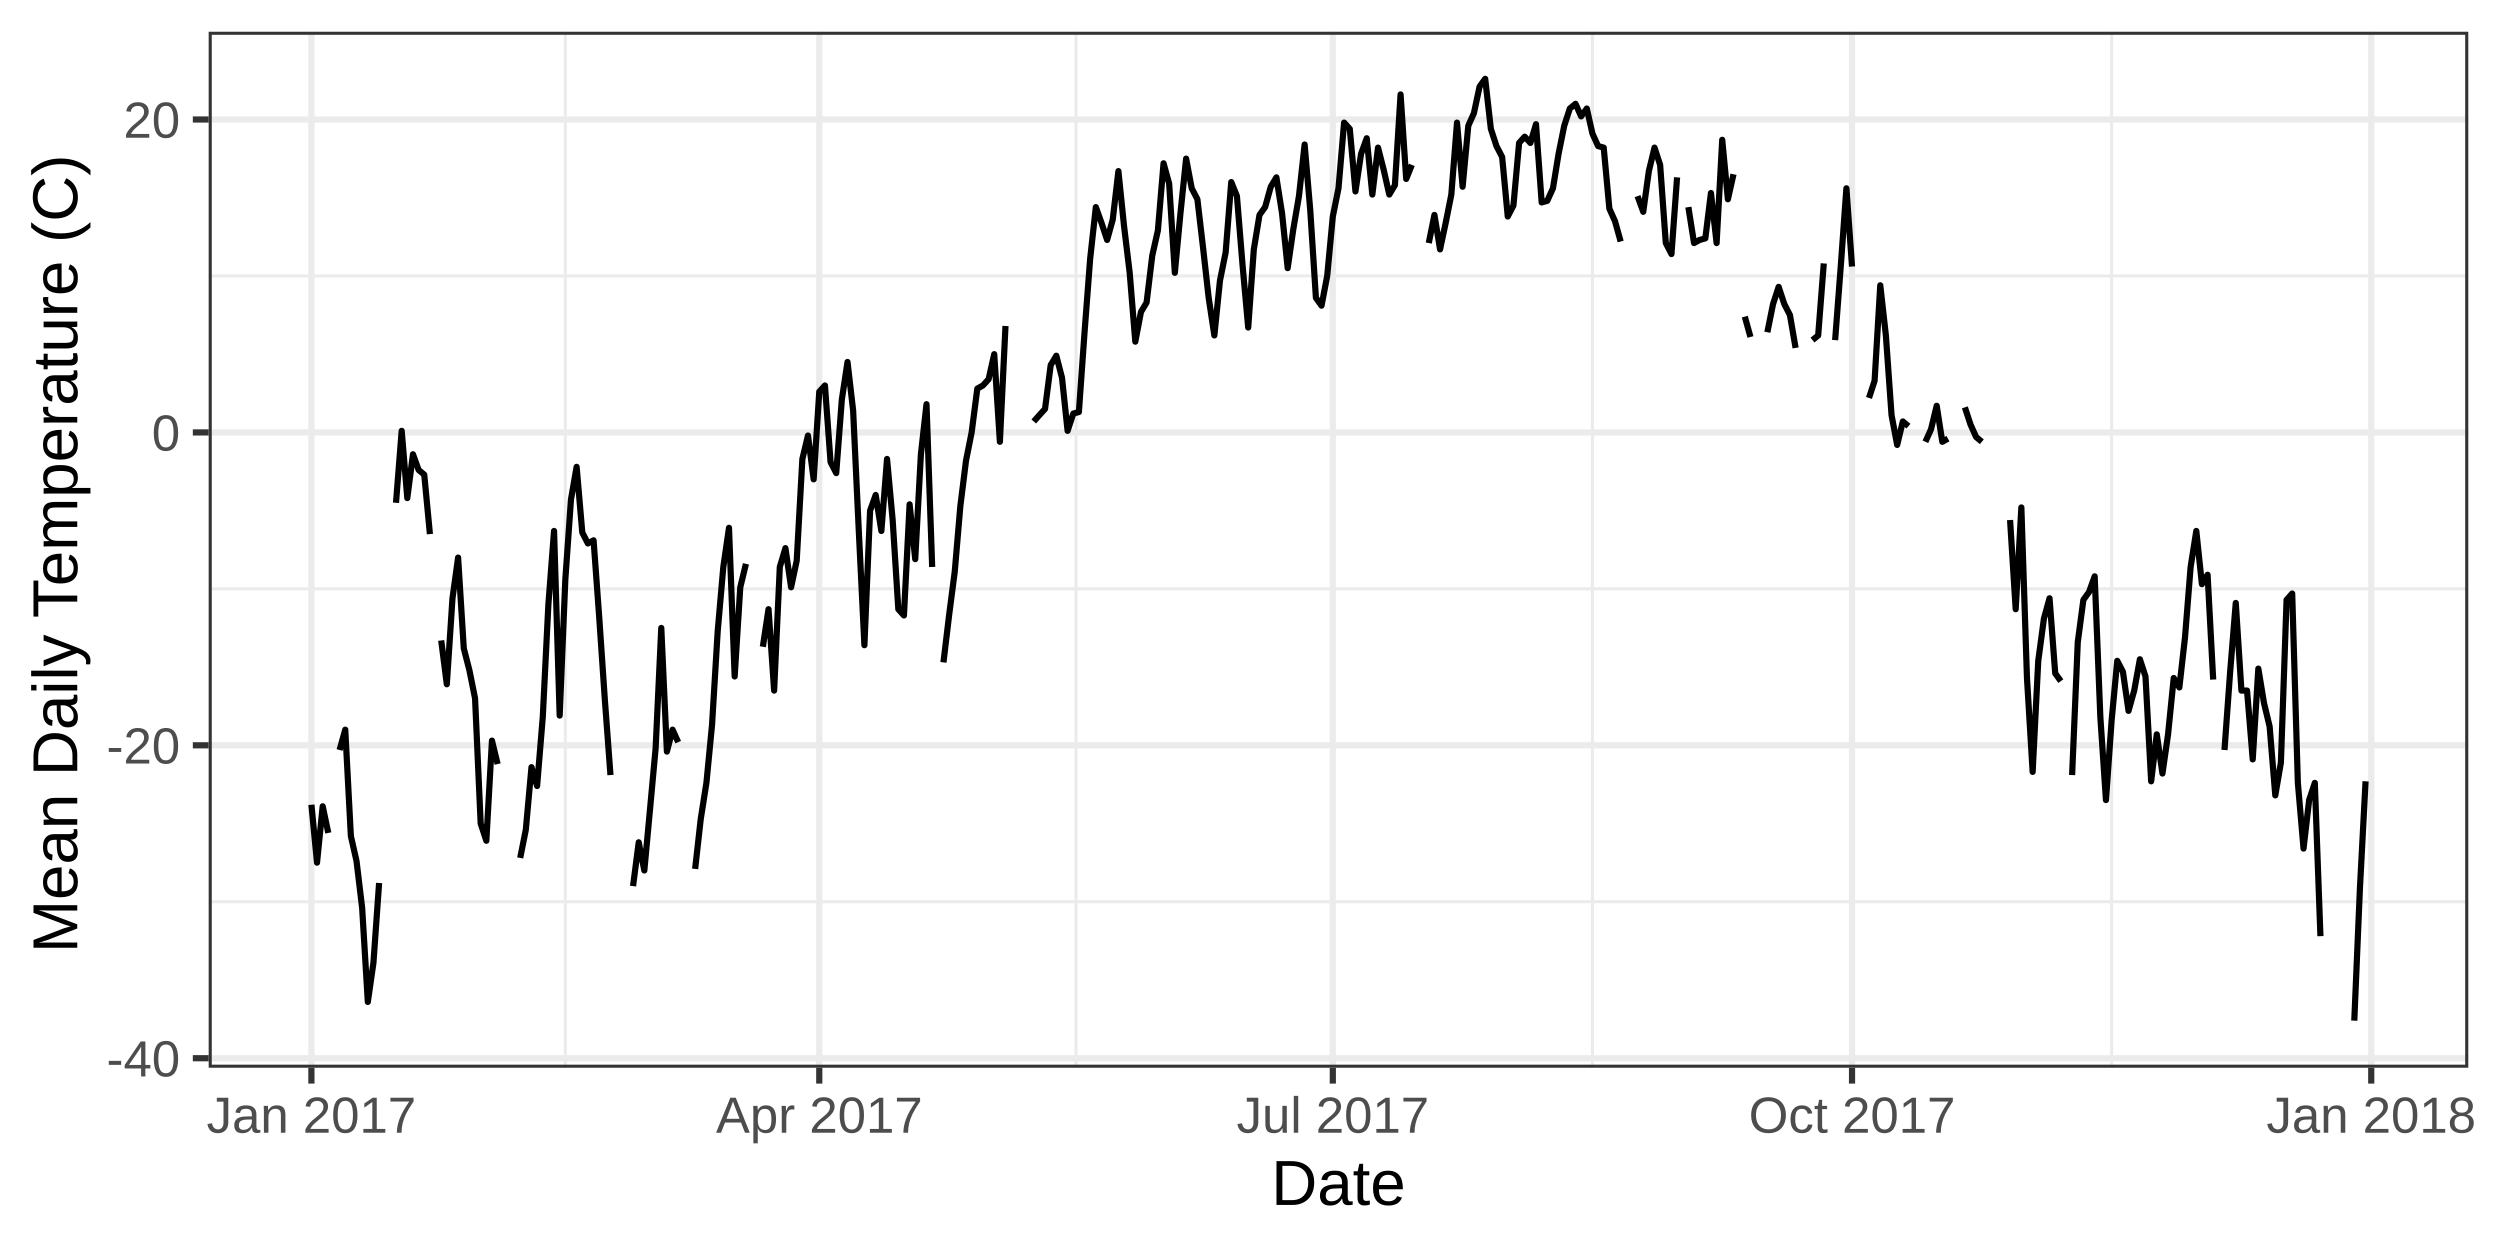
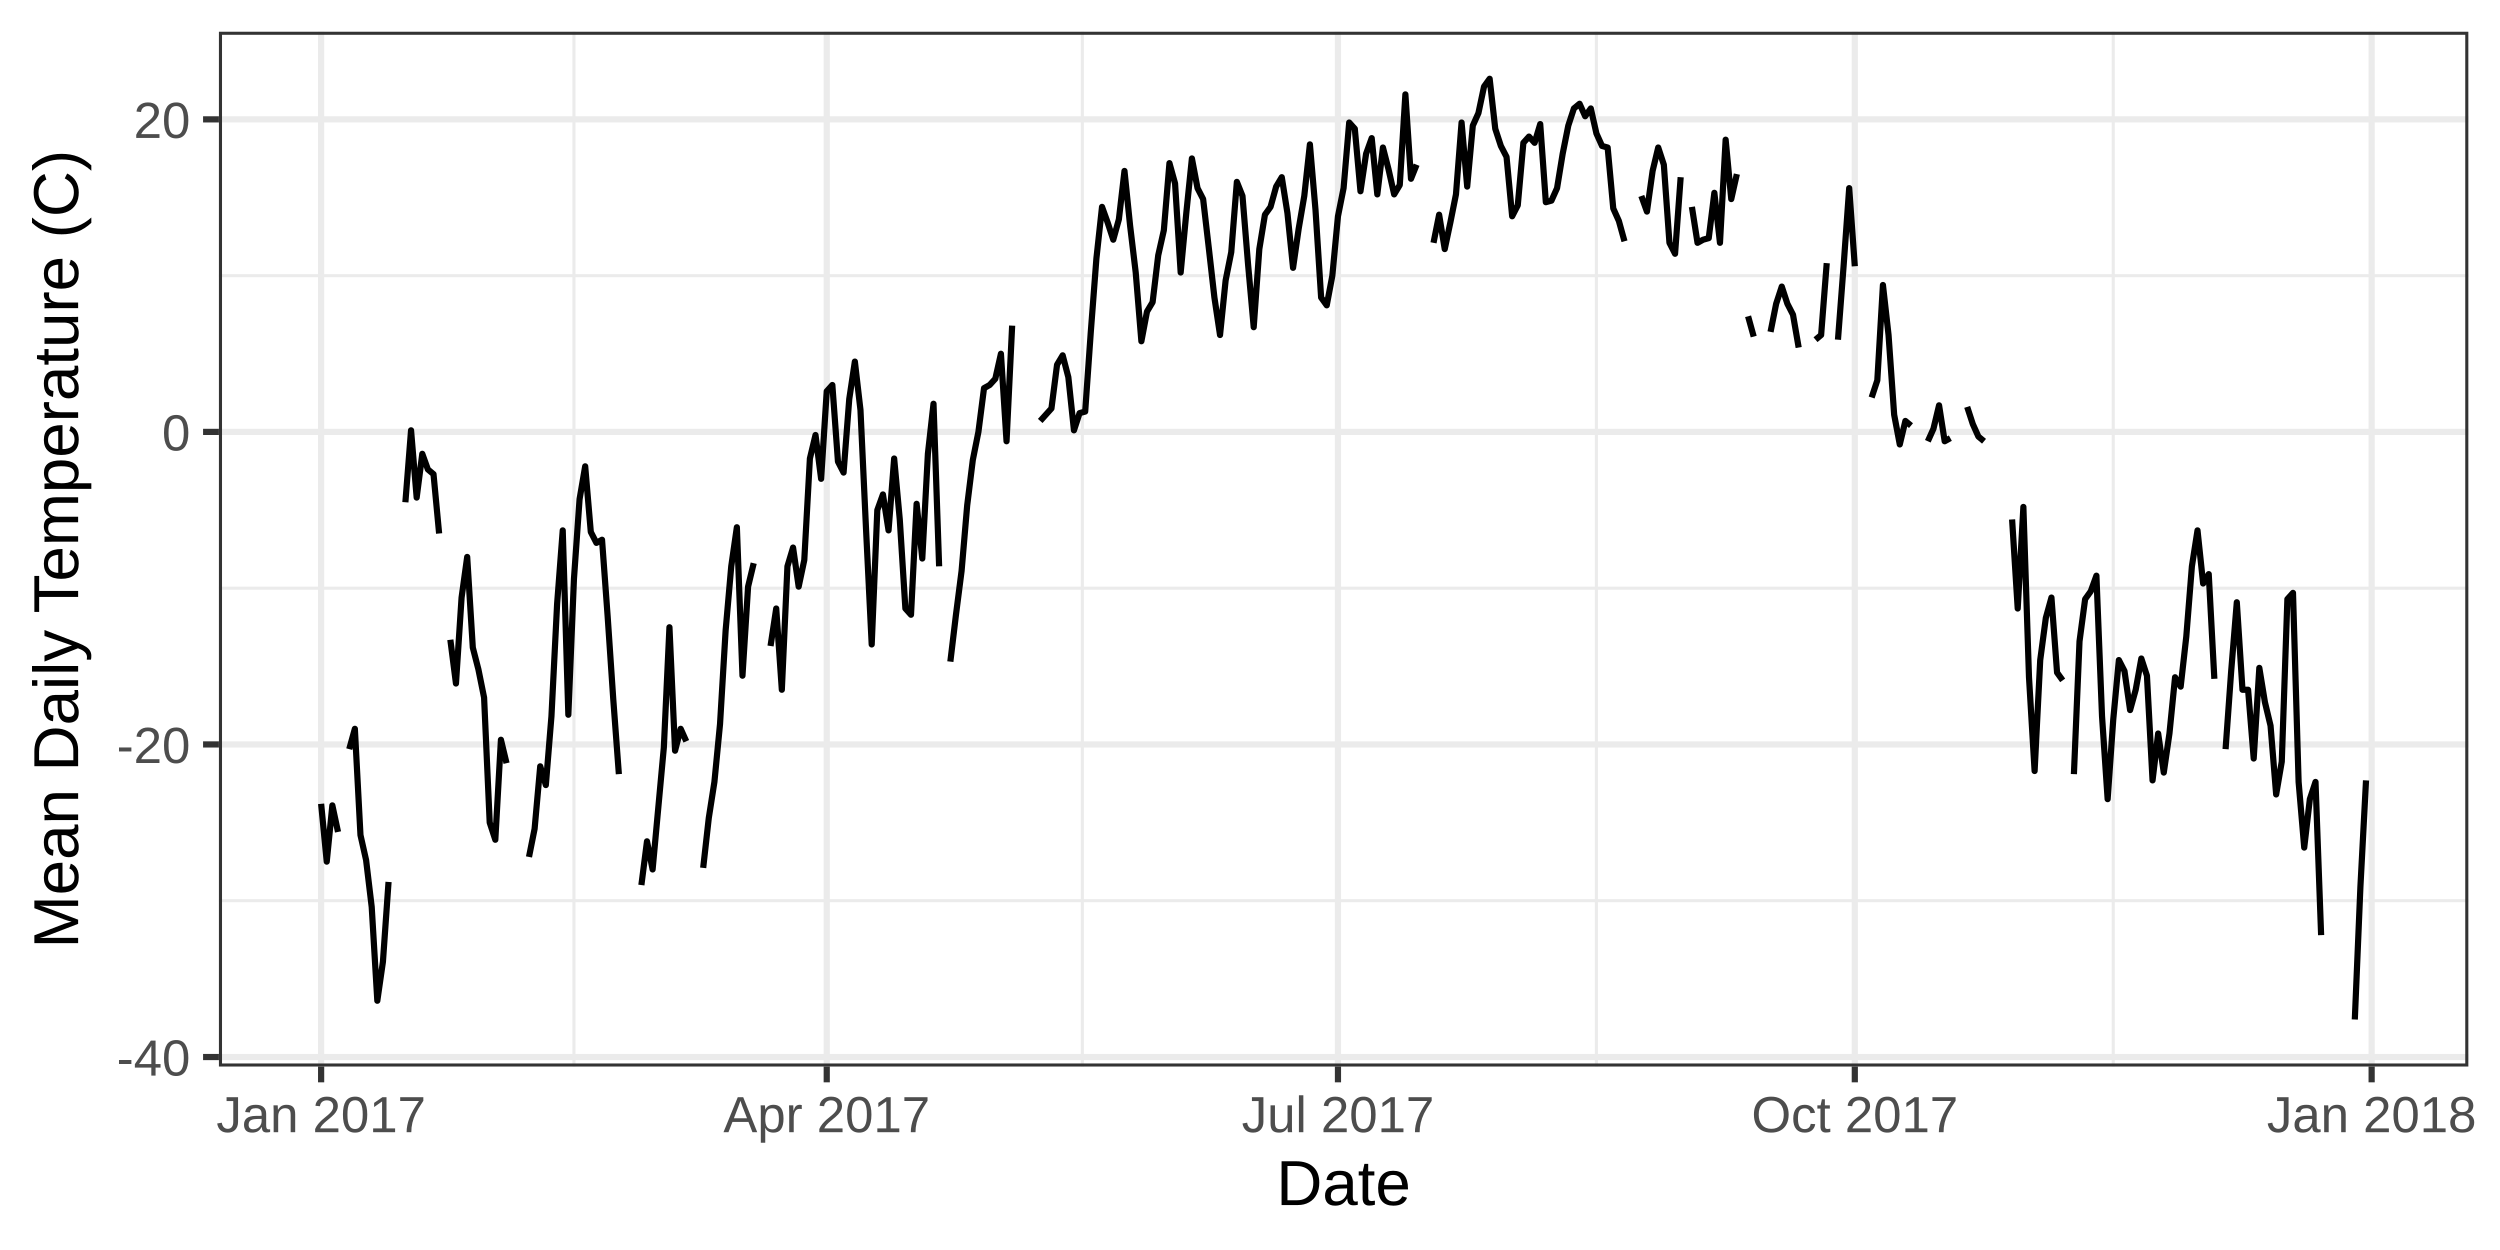
- <svg xmlns="http://www.w3.org/2000/svg" viewBox="0 0 432.00 216.00">
+ <svg xmlns="http://www.w3.org/2000/svg" class="svglite" width="432.00pt" height="216.00pt" viewBox="0 0 432.00 216.00">
  <defs>
    <style type="text/css">
-     line, polyline, polygon, path, rect, circle {
+     .svglite line, .svglite polyline, .svglite polygon, .svglite path, .svglite rect, .svglite circle {
      fill: none;
      stroke: #000000;
      stroke-linecap: round;
      stroke-linejoin: round;
      stroke-miterlimit: 10.00;
    }
  </style>
  </defs>
  <rect width="100%" height="100%" style="stroke: none; fill: #FFFFFF;" />
-   <rect x="0.00" y="0" width="432.00" height="216.00" style="stroke-width: 1.07; stroke: #FFFFFF; fill: #FFFFFF;" />
  <defs>
-     <clipPath id="cpMzYuMDZ8NDI2LjUyfDE4NC41MXw1LjQ4">
-       <rect x="36.06" y="5.48" width="390.46" height="179.03" />
-     </clipPath>
-   </defs>
-   <rect x="36.06" y="5.48" width="390.46" height="179.03" style="stroke-width: 1.07; stroke: none; fill: #FFFFFF;" clip-path="url(#cpMzYuMDZ8NDI2LjUyfDE4NC41MXw1LjQ4)" />
-   <polyline points="36.06,155.82 426.52,155.82 " style="stroke-width: 0.53; stroke: #EBEBEB; stroke-linecap: butt;" clip-path="url(#cpMzYuMDZ8NDI2LjUyfDE4NC41MXw1LjQ4)" />
-   <polyline points="36.06,101.75 426.52,101.75 " style="stroke-width: 0.53; stroke: #EBEBEB; stroke-linecap: butt;" clip-path="url(#cpMzYuMDZ8NDI2LjUyfDE4NC41MXw1LjQ4)" />
-   <polyline points="36.06,47.68 426.52,47.68 " style="stroke-width: 0.53; stroke: #EBEBEB; stroke-linecap: butt;" clip-path="url(#cpMzYuMDZ8NDI2LjUyfDE4NC41MXw1LjQ4)" />
-   <polyline points="97.69,184.51 97.69,5.48 " style="stroke-width: 0.53; stroke: #EBEBEB; stroke-linecap: butt;" clip-path="url(#cpMzYuMDZ8NDI2LjUyfDE4NC41MXw1LjQ4)" />
-   <polyline points="185.94,184.51 185.94,5.48 " style="stroke-width: 0.53; stroke: #EBEBEB; stroke-linecap: butt;" clip-path="url(#cpMzYuMDZ8NDI2LjUyfDE4NC41MXw1LjQ4)" />
-   <polyline points="275.17,184.51 275.17,5.48 " style="stroke-width: 0.53; stroke: #EBEBEB; stroke-linecap: butt;" clip-path="url(#cpMzYuMDZ8NDI2LjUyfDE4NC41MXw1LjQ4)" />
-   <polyline points="364.89,184.51 364.89,5.48 " style="stroke-width: 0.53; stroke: #EBEBEB; stroke-linecap: butt;" clip-path="url(#cpMzYuMDZ8NDI2LjUyfDE4NC41MXw1LjQ4)" />
-   <polyline points="36.06,182.86 426.52,182.86 " style="stroke-width: 1.07; stroke: #EBEBEB; stroke-linecap: butt;" clip-path="url(#cpMzYuMDZ8NDI2LjUyfDE4NC41MXw1LjQ4)" />
-   <polyline points="36.06,128.79 426.52,128.79 " style="stroke-width: 1.07; stroke: #EBEBEB; stroke-linecap: butt;" clip-path="url(#cpMzYuMDZ8NDI2LjUyfDE4NC41MXw1LjQ4)" />
-   <polyline points="36.06,74.72 426.52,74.72 " style="stroke-width: 1.07; stroke: #EBEBEB; stroke-linecap: butt;" clip-path="url(#cpMzYuMDZ8NDI2LjUyfDE4NC41MXw1LjQ4)" />
-   <polyline points="36.06,20.65 426.52,20.65 " style="stroke-width: 1.07; stroke: #EBEBEB; stroke-linecap: butt;" clip-path="url(#cpMzYuMDZ8NDI2LjUyfDE4NC41MXw1LjQ4)" />
-   <polyline points="53.81,184.51 53.81,5.48 " style="stroke-width: 1.07; stroke: #EBEBEB; stroke-linecap: butt;" clip-path="url(#cpMzYuMDZ8NDI2LjUyfDE4NC41MXw1LjQ4)" />
-   <polyline points="141.57,184.51 141.57,5.48 " style="stroke-width: 1.07; stroke: #EBEBEB; stroke-linecap: butt;" clip-path="url(#cpMzYuMDZ8NDI2LjUyfDE4NC41MXw1LjQ4)" />
-   <polyline points="230.31,184.51 230.31,5.48 " style="stroke-width: 1.07; stroke: #EBEBEB; stroke-linecap: butt;" clip-path="url(#cpMzYuMDZ8NDI2LjUyfDE4NC41MXw1LjQ4)" />
-   <polyline points="320.03,184.51 320.03,5.48 " style="stroke-width: 1.07; stroke: #EBEBEB; stroke-linecap: butt;" clip-path="url(#cpMzYuMDZ8NDI2LjUyfDE4NC41MXw1LjQ4)" />
-   <polyline points="409.75,184.51 409.75,5.48 " style="stroke-width: 1.07; stroke: #EBEBEB; stroke-linecap: butt;" clip-path="url(#cpMzYuMDZ8NDI2LjUyfDE4NC41MXw1LjQ4)" />
-   <polyline points="53.81,139.06 54.78,149.07 55.76,139.33 56.73,143.93 " style="stroke-width: 1.07; stroke-linecap: butt;" clip-path="url(#cpMzYuMDZ8NDI2LjUyfDE4NC41MXw1LjQ4)" />
-   <polyline points="58.68,129.60 59.66,126.09 60.63,144.47 61.61,148.80 62.58,156.91 63.56,173.13 64.53,166.37 65.51,152.58 " style="stroke-width: 1.07; stroke-linecap: butt;" clip-path="url(#cpMzYuMDZ8NDI2LjUyfDE4NC41MXw1LjQ4)" />
-   <polyline points="68.43,86.88 69.41,74.45 70.38,86.07 71.36,78.50 72.34,81.21 73.31,82.02 74.29,92.29 " style="stroke-width: 1.07; stroke-linecap: butt;" clip-path="url(#cpMzYuMDZ8NDI2LjUyfDE4NC41MXw1LjQ4)" />
-   <polyline points="76.24,110.67 77.21,118.24 78.19,103.38 79.16,96.35 80.14,112.03 81.11,115.81 82.09,120.68 83.06,142.31 84.04,145.28 85.01,127.98 85.99,132.03 " style="stroke-width: 1.07; stroke-linecap: butt;" clip-path="url(#cpMzYuMDZ8NDI2LjUyfDE4NC41MXw1LjQ4)" />
-   <polyline points="89.89,148.25 90.86,143.39 91.84,132.57 92.81,135.82 93.79,123.92 94.76,104.46 95.74,91.75 96.71,123.65 97.69,100.13 98.66,86.34 99.64,80.67 100.62,92.02 101.59,93.91 102.57,93.37 103.54,106.62 104.52,120.95 105.49,133.93 " style="stroke-width: 1.07; stroke-linecap: butt;" clip-path="url(#cpMzYuMDZ8NDI2LjUyfDE4NC41MXw1LjQ4)" />
-   <polyline points="109.39,153.12 110.37,145.55 111.34,150.42 112.32,139.87 113.29,129.33 114.27,108.51 115.24,129.87 116.22,126.09 117.19,128.25 " style="stroke-width: 1.07; stroke-linecap: butt;" clip-path="url(#cpMzYuMDZ8NDI2LjUyfDE4NC41MXw1LjQ4)" />
-   <polyline points="120.12,150.15 121.09,141.50 122.07,135.28 123.04,125.27 124.02,109.05 124.99,97.97 125.97,91.21 126.95,116.89 127.92,101.48 128.90,97.43 " style="stroke-width: 1.07; stroke-linecap: butt;" clip-path="url(#cpMzYuMDZ8NDI2LjUyfDE4NC41MXw1LjQ4)" />
-   <polyline points="131.82,111.76 132.80,105.27 133.77,119.33 134.75,97.97 135.72,94.72 136.70,101.48 137.67,96.89 138.65,79.31 139.62,75.26 140.60,82.83 141.57,67.69 142.55,66.61 143.52,79.85 144.50,81.75 145.47,69.04 146.45,62.55 147.42,70.93 148.40,91.75 149.37,111.49 150.35,88.24 151.32,85.53 152.30,91.75 153.28,79.31 154.25,89.86 155.23,105.27 156.20,106.35 157.18,87.15 158.15,96.62 159.13,78.50 160.10,69.85 161.08,97.97 " style="stroke-width: 1.07; stroke-linecap: butt;" clip-path="url(#cpMzYuMDZ8NDI2LjUyfDE4NC41MXw1LjQ4)" />
-   <polyline points="163.03,114.46 164.00,106.35 164.98,98.78 165.95,87.42 166.93,79.58 167.90,74.72 168.88,67.15 169.85,66.61 170.83,65.53 171.80,61.20 172.78,76.34 173.75,56.33 " style="stroke-width: 1.07; stroke-linecap: butt;" clip-path="url(#cpMzYuMDZ8NDI2LjUyfDE4NC41MXw1LjQ4)" />
-   <polyline points="178.63,72.83 179.60,71.74 180.58,70.66 181.56,63.09 182.53,61.47 183.51,65.26 184.48,74.45 185.46,71.47 186.43,71.20 187.41,57.41 188.38,44.71 189.36,35.79 190.33,38.49 191.31,41.46 192.28,37.95 193.26,29.57 194.23,39.03 195.21,47.14 196.18,59.04 197.16,53.90 198.13,52.28 199.11,44.17 200.08,39.84 201.06,28.22 202.03,31.73 203.01,47.14 203.98,36.87 204.96,27.41 205.93,32.54 206.91,34.43 207.89,42.82 208.86,51.47 209.84,57.96 210.81,48.49 211.79,43.63 212.76,31.46 213.74,33.89 214.71,45.79 215.69,56.60 216.66,43.09 217.64,37.14 218.61,35.79 219.59,32.27 220.56,30.65 221.54,36.87 222.51,46.33 223.49,39.57 224.46,33.89 225.44,24.97 226.41,36.33 227.39,51.47 228.36,52.82 229.34,47.68 230.31,37.41 231.29,32.54 232.26,21.19 233.24,22.27 234.22,33.08 235.19,26.59 236.17,23.89 237.14,33.62 238.12,25.51 239.09,29.30 240.07,33.62 241.04,32.00 242.02,16.32 242.99,30.92 243.97,28.49 " style="stroke-width: 1.07; stroke-linecap: butt;" clip-path="url(#cpMzYuMDZ8NDI2LjUyfDE4NC41MXw1LjQ4)" />
-   <polyline points="246.89,42.00 247.87,37.14 248.84,43.09 249.82,38.49 250.79,33.62 251.77,21.19 252.74,32.27 253.72,21.73 254.69,19.56 255.67,14.97 256.64,13.62 257.62,22.27 258.59,25.24 259.57,27.13 260.54,37.41 261.52,35.52 262.50,24.70 263.47,23.62 264.45,24.70 265.42,21.46 266.40,34.98 267.37,34.70 268.35,32.54 269.32,26.59 270.30,21.73 271.27,18.75 272.25,17.94 273.22,20.11 274.20,18.75 275.17,23.08 276.15,25.24 277.12,25.51 278.10,36.06 279.07,38.22 280.05,41.73 " style="stroke-width: 1.07; stroke-linecap: butt;" clip-path="url(#cpMzYuMDZ8NDI2LjUyfDE4NC41MXw1LjQ4)" />
-   <polyline points="282.97,33.89 283.95,36.60 284.92,29.57 285.90,25.51 286.87,28.49 287.85,42.00 288.83,43.90 289.80,30.65 " style="stroke-width: 1.07; stroke-linecap: butt;" clip-path="url(#cpMzYuMDZ8NDI2LjUyfDE4NC41MXw1LjQ4)" />
-   <polyline points="291.75,35.79 292.73,42.00 293.70,41.46 294.68,41.19 295.65,33.35 296.63,42.00 297.60,24.16 298.58,34.43 299.55,30.11 " style="stroke-width: 1.07; stroke-linecap: butt;" clip-path="url(#cpMzYuMDZ8NDI2LjUyfDE4NC41MXw1LjQ4)" />
-   <polyline points="301.50,54.71 302.48,58.23 " style="stroke-width: 1.07; stroke-linecap: butt;" clip-path="url(#cpMzYuMDZ8NDI2LjUyfDE4NC41MXw1LjQ4)" />
-   <polyline points="305.40,57.41 306.38,52.55 307.35,49.57 308.33,52.55 309.30,54.44 310.28,60.12 " style="stroke-width: 1.07; stroke-linecap: butt;" clip-path="url(#cpMzYuMDZ8NDI2LjUyfDE4NC41MXw1LjQ4)" />
-   <polyline points="313.20,58.77 314.18,57.96 315.15,45.52 " style="stroke-width: 1.07; stroke-linecap: butt;" clip-path="url(#cpMzYuMDZ8NDI2LjUyfDE4NC41MXw1LjQ4)" />
-   <polyline points="317.11,58.77 318.08,46.06 319.06,32.54 320.03,46.06 " style="stroke-width: 1.07; stroke-linecap: butt;" clip-path="url(#cpMzYuMDZ8NDI2LjUyfDE4NC41MXw1LjQ4)" />
-   <polyline points="322.96,68.77 323.93,65.80 324.91,49.30 325.88,57.96 326.86,71.74 327.83,76.88 328.81,72.83 329.78,73.64 " style="stroke-width: 1.07; stroke-linecap: butt;" clip-path="url(#cpMzYuMDZ8NDI2LjUyfDE4NC41MXw1LjQ4)" />
-   <polyline points="332.71,76.34 333.68,74.18 334.66,70.12 335.63,76.34 336.61,75.80 " style="stroke-width: 1.07; stroke-linecap: butt;" clip-path="url(#cpMzYuMDZ8NDI2LjUyfDE4NC41MXw1LjQ4)" />
-   <polyline points="339.53,70.39 340.51,73.37 341.48,75.53 342.46,76.34 " style="stroke-width: 1.07; stroke-linecap: butt;" clip-path="url(#cpMzYuMDZ8NDI2LjUyfDE4NC41MXw1LjQ4)" />
-   <polyline points="347.34,89.86 348.31,105.27 349.29,87.69 350.26,117.16 351.24,133.38 352.21,114.19 353.19,106.89 354.16,103.38 355.14,116.35 356.11,117.70 " style="stroke-width: 1.07; stroke-linecap: butt;" clip-path="url(#cpMzYuMDZ8NDI2LjUyfDE4NC41MXw1LjQ4)" />
-   <polyline points="358.06,133.93 359.04,110.95 360.01,103.65 360.99,102.29 361.96,99.59 362.94,123.92 363.91,138.25 364.89,124.46 365.86,114.19 366.84,116.08 367.81,122.84 368.79,119.33 369.77,113.92 370.74,116.89 371.72,135.01 372.69,126.90 373.67,133.66 374.64,126.90 375.62,117.16 376.59,118.79 377.57,110.13 378.54,97.97 379.52,91.75 380.49,100.94 381.47,99.32 382.44,117.43 " style="stroke-width: 1.07; stroke-linecap: butt;" clip-path="url(#cpMzYuMDZ8NDI2LjUyfDE4NC41MXw1LjQ4)" />
-   <polyline points="384.39,129.60 385.37,116.08 386.34,104.19 387.32,119.33 388.29,119.33 389.27,131.22 390.24,115.54 391.22,121.49 392.19,125.54 393.17,137.44 394.14,131.76 395.12,103.65 396.09,102.56 397.07,135.28 398.05,146.63 399.02,138.25 400.00,135.28 400.97,161.77 " style="stroke-width: 1.07; stroke-linecap: butt;" clip-path="url(#cpMzYuMDZ8NDI2LjUyfDE4NC41MXw1LjQ4)" />
-   <polyline points="406.82,176.37 407.80,153.39 408.77,135.01 " style="stroke-width: 1.07; stroke-linecap: butt;" clip-path="url(#cpMzYuMDZ8NDI2LjUyfDE4NC41MXw1LjQ4)" />
-   <rect x="36.06" y="5.48" width="390.46" height="179.03" style="stroke-width: 1.07; stroke: #333333;" clip-path="url(#cpMzYuMDZ8NDI2LjUyfDE4NC41MXw1LjQ4)" />
-   <defs>
-     <clipPath id="cpMC4wMHw0MzIuMDB8MjE2LjAwfDAuMDA=">
+     <clipPath id="cpMC4wMHw0MzIuMDB8MC4wMHwyMTYuMDA=">
      <rect x="0.00" y="0.00" width="432.00" height="216.00" />
    </clipPath>
  </defs>
-   <g clip-path="url(#cpMC4wMHw0MzIuMDB8MjE2LjAwfDAuMDA=)">
-     <text x="18.41" y="186.01" style="font-size: 8.80px; fill: #4D4D4D; font-family: Arial;" textLength="12.72px" lengthAdjust="spacingAndGlyphs">-40</text>
+   <g clip-path="url(#cpMC4wMHw0MzIuMDB8MC4wMHwyMTYuMDA=)">
+     <rect x="0" y="0.00" width="432.00" height="216.00" style="stroke-width: 1.07; stroke: #FFFFFF; fill: #FFFFFF;" />
  </g>
-   <g clip-path="url(#cpMC4wMHw0MzIuMDB8MjE2LjAwfDAuMDA=)">
-     <text x="18.41" y="131.94" style="font-size: 8.80px; fill: #4D4D4D; font-family: Arial;" textLength="12.72px" lengthAdjust="spacingAndGlyphs">-20</text>
+   <defs>
+     <clipPath id="cpMzcuODN8NDI2LjUyfDUuNDh8MTg0LjI5">
+       <rect x="37.83" y="5.48" width="388.70" height="178.82" />
+     </clipPath>
+   </defs>
+   <g clip-path="url(#cpMzcuODN8NDI2LjUyfDUuNDh8MTg0LjI5)">
+     <rect x="37.83" y="5.48" width="388.70" height="178.82" style="stroke-width: 1.07; stroke: none; fill: #FFFFFF;" />
+     <polyline points="37.83,155.64 426.52,155.64 " style="stroke-width: 0.53; stroke: #EBEBEB; stroke-linecap: butt;" />
+     <polyline points="37.83,101.64 426.52,101.64 " style="stroke-width: 0.53; stroke: #EBEBEB; stroke-linecap: butt;" />
+     <polyline points="37.83,47.63 426.52,47.63 " style="stroke-width: 0.53; stroke: #EBEBEB; stroke-linecap: butt;" />
+     <polyline points="99.18,184.29 99.18,5.48 " style="stroke-width: 0.53; stroke: #EBEBEB; stroke-linecap: butt;" />
+     <polyline points="187.03,184.29 187.03,5.48 " style="stroke-width: 0.53; stroke: #EBEBEB; stroke-linecap: butt;" />
+     <polyline points="275.86,184.29 275.86,5.48 " style="stroke-width: 0.53; stroke: #EBEBEB; stroke-linecap: butt;" />
+     <polyline points="365.17,184.29 365.17,5.48 " style="stroke-width: 0.53; stroke: #EBEBEB; stroke-linecap: butt;" />
+     <polyline points="37.83,182.65 426.52,182.65 " style="stroke-width: 1.07; stroke: #EBEBEB; stroke-linecap: butt;" />
+     <polyline points="37.83,128.64 426.52,128.64 " style="stroke-width: 1.07; stroke: #EBEBEB; stroke-linecap: butt;" />
+     <polyline points="37.83,74.63 426.52,74.63 " style="stroke-width: 1.07; stroke: #EBEBEB; stroke-linecap: butt;" />
+     <polyline points="37.83,20.63 426.52,20.63 " style="stroke-width: 1.07; stroke: #EBEBEB; stroke-linecap: butt;" />
+     <polyline points="55.49,184.29 55.49,5.48 " style="stroke-width: 1.07; stroke: #EBEBEB; stroke-linecap: butt;" />
+     <polyline points="142.86,184.29 142.86,5.48 " style="stroke-width: 1.07; stroke: #EBEBEB; stroke-linecap: butt;" />
+     <polyline points="231.20,184.29 231.20,5.48 " style="stroke-width: 1.07; stroke: #EBEBEB; stroke-linecap: butt;" />
+     <polyline points="320.51,184.29 320.51,5.48 " style="stroke-width: 1.07; stroke: #EBEBEB; stroke-linecap: butt;" />
+     <polyline points="409.82,184.29 409.82,5.48 " style="stroke-width: 1.07; stroke: #EBEBEB; stroke-linecap: butt;" />
+     <polyline points="55.49,138.90 56.46,148.89 57.43,139.17 58.41,143.76 " style="stroke-width: 1.07; stroke-linecap: butt;" />
+     <polyline points="60.35,129.45 61.32,125.94 62.29,144.30 63.26,148.62 64.23,156.72 65.20,172.93 66.17,166.18 67.14,152.40 " style="stroke-width: 1.07; stroke-linecap: butt;" />
+     <polyline points="70.05,86.79 71.03,74.36 72.00,85.98 72.97,78.42 73.94,81.12 74.91,81.93 75.88,92.19 " style="stroke-width: 1.07; stroke-linecap: butt;" />
+     <polyline points="77.82,110.55 78.79,118.11 79.76,103.26 80.73,96.24 81.70,111.90 82.67,115.68 83.65,120.54 84.62,142.14 85.59,145.11 86.56,127.83 87.53,131.88 " style="stroke-width: 1.07; stroke-linecap: butt;" />
+     <polyline points="91.41,148.08 92.38,143.22 93.35,132.42 94.32,135.66 95.29,123.78 96.27,104.34 97.24,91.65 98.21,123.51 99.18,100.02 100.15,86.25 101.12,80.58 102.09,91.92 103.06,93.81 104.03,93.27 105.00,106.50 105.97,120.81 106.94,133.77 " style="stroke-width: 1.07; stroke-linecap: butt;" />
+     <polyline points="110.83,152.94 111.80,145.38 112.77,150.24 113.74,139.71 114.71,129.18 115.68,108.39 116.65,129.72 117.62,125.94 118.59,128.10 " style="stroke-width: 1.07; stroke-linecap: butt;" />
+     <polyline points="121.51,149.97 122.48,141.33 123.45,135.12 124.42,125.13 125.39,108.93 126.36,97.86 127.33,91.11 128.30,116.76 129.27,101.37 130.24,97.32 " style="stroke-width: 1.07; stroke-linecap: butt;" />
+     <polyline points="133.15,111.63 134.13,105.15 135.10,119.19 136.07,97.86 137.04,94.62 138.01,101.37 138.98,96.78 139.95,79.23 140.92,75.17 141.89,82.74 142.86,67.61 143.83,66.53 144.80,79.77 145.77,81.66 146.75,68.96 147.72,62.48 148.69,70.85 149.66,91.65 150.63,111.36 151.60,88.14 152.57,85.44 153.54,91.65 154.51,79.23 155.48,89.76 156.45,105.15 157.42,106.23 158.39,87.06 159.37,96.51 160.34,78.42 161.31,69.77 162.28,97.86 " style="stroke-width: 1.07; stroke-linecap: butt;" />
+     <polyline points="164.22,114.33 165.19,106.23 166.16,98.67 167.13,87.33 168.10,79.50 169.07,74.63 170.04,67.07 171.01,66.53 171.99,65.45 172.96,61.13 173.93,76.25 174.90,56.27 " style="stroke-width: 1.07; stroke-linecap: butt;" />
+     <polyline points="179.75,72.74 180.72,71.66 181.69,70.58 182.66,63.02 183.63,61.40 184.61,65.18 185.58,74.36 186.55,71.39 187.52,71.12 188.49,57.35 189.46,44.66 190.43,35.75 191.40,38.45 192.37,41.42 193.34,37.91 194.31,29.54 195.28,38.99 196.25,47.09 197.23,58.97 198.20,53.84 199.17,52.22 200.14,44.12 201.11,39.80 202.08,28.19 203.05,31.70 204.02,47.09 204.99,36.83 205.96,27.38 206.93,32.51 207.90,34.40 208.87,42.77 209.85,51.41 210.82,57.89 211.79,48.44 212.76,43.58 213.73,31.43 214.70,33.86 215.67,45.74 216.64,56.54 217.61,43.04 218.58,37.10 219.55,35.75 220.52,32.24 221.49,30.62 222.47,36.83 223.44,46.28 224.41,39.53 225.38,33.86 226.35,24.95 227.32,36.29 228.29,51.41 229.26,52.76 230.23,47.63 231.20,37.37 232.17,32.51 233.14,21.17 234.11,22.25 235.09,33.05 236.06,26.57 237.03,23.87 238.00,33.59 238.97,25.49 239.94,29.27 240.91,33.59 241.88,31.97 242.85,16.31 243.82,30.89 244.79,28.46 " style="stroke-width: 1.07; stroke-linecap: butt;" />
+     <polyline points="247.71,41.96 248.68,37.10 249.65,43.04 250.62,38.45 251.59,33.59 252.56,21.17 253.53,32.24 254.50,21.71 255.47,19.55 256.44,14.96 257.41,13.61 258.38,22.25 259.35,25.22 260.33,27.11 261.30,37.37 262.27,35.48 263.24,24.68 264.21,23.60 265.18,24.68 266.15,21.44 267.12,34.94 268.09,34.67 269.06,32.51 270.03,26.57 271.00,21.71 271.97,18.74 272.95,17.93 273.92,20.09 274.89,18.74 275.86,23.06 276.83,25.22 277.80,25.49 278.77,36.02 279.74,38.18 280.71,41.69 " style="stroke-width: 1.07; stroke-linecap: butt;" />
+     <polyline points="283.62,33.86 284.59,36.56 285.57,29.54 286.54,25.49 287.51,28.46 288.48,41.96 289.45,43.85 290.42,30.62 " style="stroke-width: 1.07; stroke-linecap: butt;" />
+     <polyline points="292.36,35.75 293.33,41.96 294.30,41.42 295.27,41.15 296.24,33.32 297.21,41.96 298.19,24.14 299.16,34.40 300.13,30.08 " style="stroke-width: 1.07; stroke-linecap: butt;" />
+     <polyline points="302.07,54.65 303.04,58.16 " style="stroke-width: 1.07; stroke-linecap: butt;" />
+     <polyline points="305.95,57.35 306.92,52.49 307.89,49.52 308.86,52.49 309.83,54.38 310.81,60.05 " style="stroke-width: 1.07; stroke-linecap: butt;" />
+     <polyline points="313.72,58.70 314.69,57.89 315.66,45.47 " style="stroke-width: 1.07; stroke-linecap: butt;" />
+     <polyline points="317.60,58.70 318.57,46.01 319.54,32.51 320.51,46.01 " style="stroke-width: 1.07; stroke-linecap: butt;" />
+     <polyline points="323.42,68.69 324.40,65.72 325.37,49.25 326.34,57.89 327.31,71.66 328.28,76.80 329.25,72.74 330.22,73.55 " style="stroke-width: 1.07; stroke-linecap: butt;" />
+     <polyline points="333.13,76.25 334.10,74.09 335.07,70.04 336.04,76.25 337.02,75.71 " style="stroke-width: 1.07; stroke-linecap: butt;" />
+     <polyline points="339.93,70.31 340.90,73.28 341.87,75.44 342.84,76.25 " style="stroke-width: 1.07; stroke-linecap: butt;" />
+     <polyline points="347.69,89.76 348.66,105.15 349.64,87.60 350.61,117.03 351.58,133.23 352.55,114.06 353.52,106.77 354.49,103.26 355.46,116.22 356.43,117.57 " style="stroke-width: 1.07; stroke-linecap: butt;" />
+     <polyline points="358.37,133.77 359.34,110.82 360.31,103.53 361.28,102.18 362.26,99.48 363.23,123.78 364.20,138.09 365.17,124.32 366.14,114.06 367.11,115.95 368.08,122.70 369.05,119.19 370.02,113.79 370.99,116.76 371.96,134.85 372.93,126.75 373.90,133.50 374.88,126.75 375.85,117.03 376.82,118.65 377.79,110.01 378.76,97.86 379.73,91.65 380.70,100.83 381.67,99.21 382.64,117.30 " style="stroke-width: 1.07; stroke-linecap: butt;" />
+     <polyline points="384.58,129.45 385.55,115.95 386.52,104.07 387.50,119.19 388.47,119.19 389.44,131.07 390.41,115.41 391.38,121.35 392.35,125.40 393.32,137.28 394.29,131.61 395.26,103.53 396.23,102.45 397.20,135.12 398.17,146.46 399.14,138.09 400.12,135.12 401.09,161.59 " style="stroke-width: 1.07; stroke-linecap: butt;" />
+     <polyline points="406.91,176.17 407.88,153.21 408.85,134.85 " style="stroke-width: 1.07; stroke-linecap: butt;" />
+     <rect x="37.83" y="5.48" width="388.70" height="178.82" style="stroke-width: 1.07; stroke: #333333;" />
  </g>
-   <g clip-path="url(#cpMC4wMHw0MzIuMDB8MjE2LjAwfDAuMDA=)">
-     <text x="26.23" y="77.87" style="font-size: 8.80px; fill: #4D4D4D; font-family: Arial;" textLength="4.89px" lengthAdjust="spacingAndGlyphs">0</text>
-   </g>
-   <g clip-path="url(#cpMC4wMHw0MzIuMDB8MjE2LjAwfDAuMDA=)">
-     <text x="21.34" y="23.80" style="font-size: 8.80px; fill: #4D4D4D; font-family: Arial;" textLength="9.79px" lengthAdjust="spacingAndGlyphs">20</text>
-   </g>
-   <polyline points="33.32,182.86 36.06,182.86 " style="stroke-width: 1.07; stroke: #333333; stroke-linecap: butt;" clip-path="url(#cpMC4wMHw0MzIuMDB8MjE2LjAwfDAuMDA=)" />
-   <polyline points="33.32,128.79 36.06,128.79 " style="stroke-width: 1.07; stroke: #333333; stroke-linecap: butt;" clip-path="url(#cpMC4wMHw0MzIuMDB8MjE2LjAwfDAuMDA=)" />
-   <polyline points="33.32,74.72 36.06,74.72 " style="stroke-width: 1.07; stroke: #333333; stroke-linecap: butt;" clip-path="url(#cpMC4wMHw0MzIuMDB8MjE2LjAwfDAuMDA=)" />
-   <polyline points="33.32,20.65 36.06,20.65 " style="stroke-width: 1.07; stroke: #333333; stroke-linecap: butt;" clip-path="url(#cpMC4wMHw0MzIuMDB8MjE2LjAwfDAuMDA=)" />
-   <polyline points="53.81,187.25 53.81,184.51 " style="stroke-width: 1.07; stroke: #333333; stroke-linecap: butt;" clip-path="url(#cpMC4wMHw0MzIuMDB8MjE2LjAwfDAuMDA=)" />
-   <polyline points="141.57,187.25 141.57,184.51 " style="stroke-width: 1.07; stroke: #333333; stroke-linecap: butt;" clip-path="url(#cpMC4wMHw0MzIuMDB8MjE2LjAwfDAuMDA=)" />
-   <polyline points="230.31,187.25 230.31,184.51 " style="stroke-width: 1.07; stroke: #333333; stroke-linecap: butt;" clip-path="url(#cpMC4wMHw0MzIuMDB8MjE2LjAwfDAuMDA=)" />
-   <polyline points="320.03,187.25 320.03,184.51 " style="stroke-width: 1.07; stroke: #333333; stroke-linecap: butt;" clip-path="url(#cpMC4wMHw0MzIuMDB8MjE2LjAwfDAuMDA=)" />
-   <polyline points="409.75,187.25 409.75,184.51 " style="stroke-width: 1.07; stroke: #333333; stroke-linecap: butt;" clip-path="url(#cpMC4wMHw0MzIuMDB8MjE2LjAwfDAuMDA=)" />
-   <g clip-path="url(#cpMC4wMHw0MzIuMDB8MjE2LjAwfDAuMDA=)">
-     <text x="35.70" y="195.74" style="font-size: 8.80px; fill: #4D4D4D; font-family: Arial;" textLength="36.21px" lengthAdjust="spacingAndGlyphs">Jan 2017</text>
-   </g>
-   <g clip-path="url(#cpMC4wMHw0MzIuMDB8MjE2LjAwfDAuMDA=)">
-     <text x="123.72" y="195.74" style="font-size: 8.80px; fill: #4D4D4D; font-family: Arial;" textLength="35.72px" lengthAdjust="spacingAndGlyphs">Apr 2017</text>
-   </g>
-   <g clip-path="url(#cpMC4wMHw0MzIuMDB8MjE2LjAwfDAuMDA=)">
-     <text x="213.68" y="195.74" style="font-size: 8.80px; fill: #4D4D4D; font-family: Arial;" textLength="33.27px" lengthAdjust="spacingAndGlyphs">Jul 2017</text>
-   </g>
-   <g clip-path="url(#cpMC4wMHw0MzIuMDB8MjE2LjAwfDAuMDA=)">
-     <text x="302.18" y="195.74" style="font-size: 8.80px; fill: #4D4D4D; font-family: Arial;" textLength="35.71px" lengthAdjust="spacingAndGlyphs">Oct 2017</text>
-   </g>
-   <g clip-path="url(#cpMC4wMHw0MzIuMDB8MjE2LjAwfDAuMDA=)">
-     <text x="391.64" y="195.74" style="font-size: 8.80px; fill: #4D4D4D; font-family: Arial;" textLength="36.21px" lengthAdjust="spacingAndGlyphs">Jan 2018</text>
-   </g>
-   <g clip-path="url(#cpMC4wMHw0MzIuMDB8MjE2LjAwfDAuMDA=)">
-     <text x="219.67" y="208.21" style="font-size: 11.00px; font-family: Arial;" textLength="23.24px" lengthAdjust="spacingAndGlyphs">Date</text>
-   </g>
-   <g clip-path="url(#cpMC4wMHw0MzIuMDB8MjE2LjAwfDAuMDA=)">
-     <text transform="translate(13.35,164.68) rotate(-90)" style="font-size: 11.00px; font-family: Arial;" textLength="139.37px" lengthAdjust="spacingAndGlyphs">Mean Daily Temperature (C)</text>
+   <g clip-path="url(#cpMC4wMHw0MzIuMDB8MC4wMHwyMTYuMDA=)">
+     <text x="32.89" y="185.86" text-anchor="end" style="font-size: 8.80px; fill: #4D4D4D; font-family: Arial;" textLength="14.36px" lengthAdjust="spacingAndGlyphs">-40</text>
+     <text x="32.89" y="131.85" text-anchor="end" style="font-size: 8.80px; fill: #4D4D4D; font-family: Arial;" textLength="14.36px" lengthAdjust="spacingAndGlyphs">-20</text>
+     <text x="32.89" y="77.84" text-anchor="end" style="font-size: 8.80px; fill: #4D4D4D; font-family: Arial;" textLength="5.59px" lengthAdjust="spacingAndGlyphs">0</text>
+     <text x="32.89" y="23.84" text-anchor="end" style="font-size: 8.80px; fill: #4D4D4D; font-family: Arial;" textLength="11.19px" lengthAdjust="spacingAndGlyphs">20</text>
+     <polyline points="35.09,182.65 37.83,182.65 " style="stroke-width: 1.07; stroke: #333333; stroke-linecap: butt;" />
+     <polyline points="35.09,128.64 37.83,128.64 " style="stroke-width: 1.07; stroke: #333333; stroke-linecap: butt;" />
+     <polyline points="35.09,74.63 37.83,74.63 " style="stroke-width: 1.07; stroke: #333333; stroke-linecap: butt;" />
+     <polyline points="35.09,20.63 37.83,20.63 " style="stroke-width: 1.07; stroke: #333333; stroke-linecap: butt;" />
+     <polyline points="55.49,187.03 55.49,184.29 " style="stroke-width: 1.07; stroke: #333333; stroke-linecap: butt;" />
+     <polyline points="142.86,187.03 142.86,184.29 " style="stroke-width: 1.07; stroke: #333333; stroke-linecap: butt;" />
+     <polyline points="231.20,187.03 231.20,184.29 " style="stroke-width: 1.07; stroke: #333333; stroke-linecap: butt;" />
+     <polyline points="320.51,187.03 320.51,184.29 " style="stroke-width: 1.07; stroke: #333333; stroke-linecap: butt;" />
+     <polyline points="409.82,187.03 409.82,184.29 " style="stroke-width: 1.07; stroke: #333333; stroke-linecap: butt;" />
+     <text x="55.49" y="195.64" text-anchor="middle" style="font-size: 8.80px; fill: #4D4D4D; font-family: Arial;" textLength="38.73px" lengthAdjust="spacingAndGlyphs">Jan 2017</text>
+     <text x="142.86" y="195.64" text-anchor="middle" style="font-size: 8.80px; fill: #4D4D4D; font-family: Arial;" textLength="40.39px" lengthAdjust="spacingAndGlyphs">Apr 2017</text>
+     <text x="231.20" y="195.64" text-anchor="middle" style="font-size: 8.80px; fill: #4D4D4D; font-family: Arial;" textLength="35.78px" lengthAdjust="spacingAndGlyphs">Jul 2017</text>
+     <text x="320.51" y="195.64" text-anchor="middle" style="font-size: 8.80px; fill: #4D4D4D; font-family: Arial;" textLength="40.38px" lengthAdjust="spacingAndGlyphs">Oct 2017</text>
+     <text x="409.82" y="195.64" text-anchor="middle" style="font-size: 8.80px; fill: #4D4D4D; font-family: Arial;" textLength="38.73px" lengthAdjust="spacingAndGlyphs">Jan 2018</text>
+     <text x="232.17" y="208.23" text-anchor="middle" style="font-size: 11.00px; font-family: Arial;" textLength="26.29px" lengthAdjust="spacingAndGlyphs">Date</text>
+     <text transform="translate(13.50,94.89) rotate(-90)" text-anchor="middle" style="font-size: 11.00px; font-family: Arial;" textLength="154.24px" lengthAdjust="spacingAndGlyphs">Mean Daily Temperature (C)</text>
  </g>
</svg>
